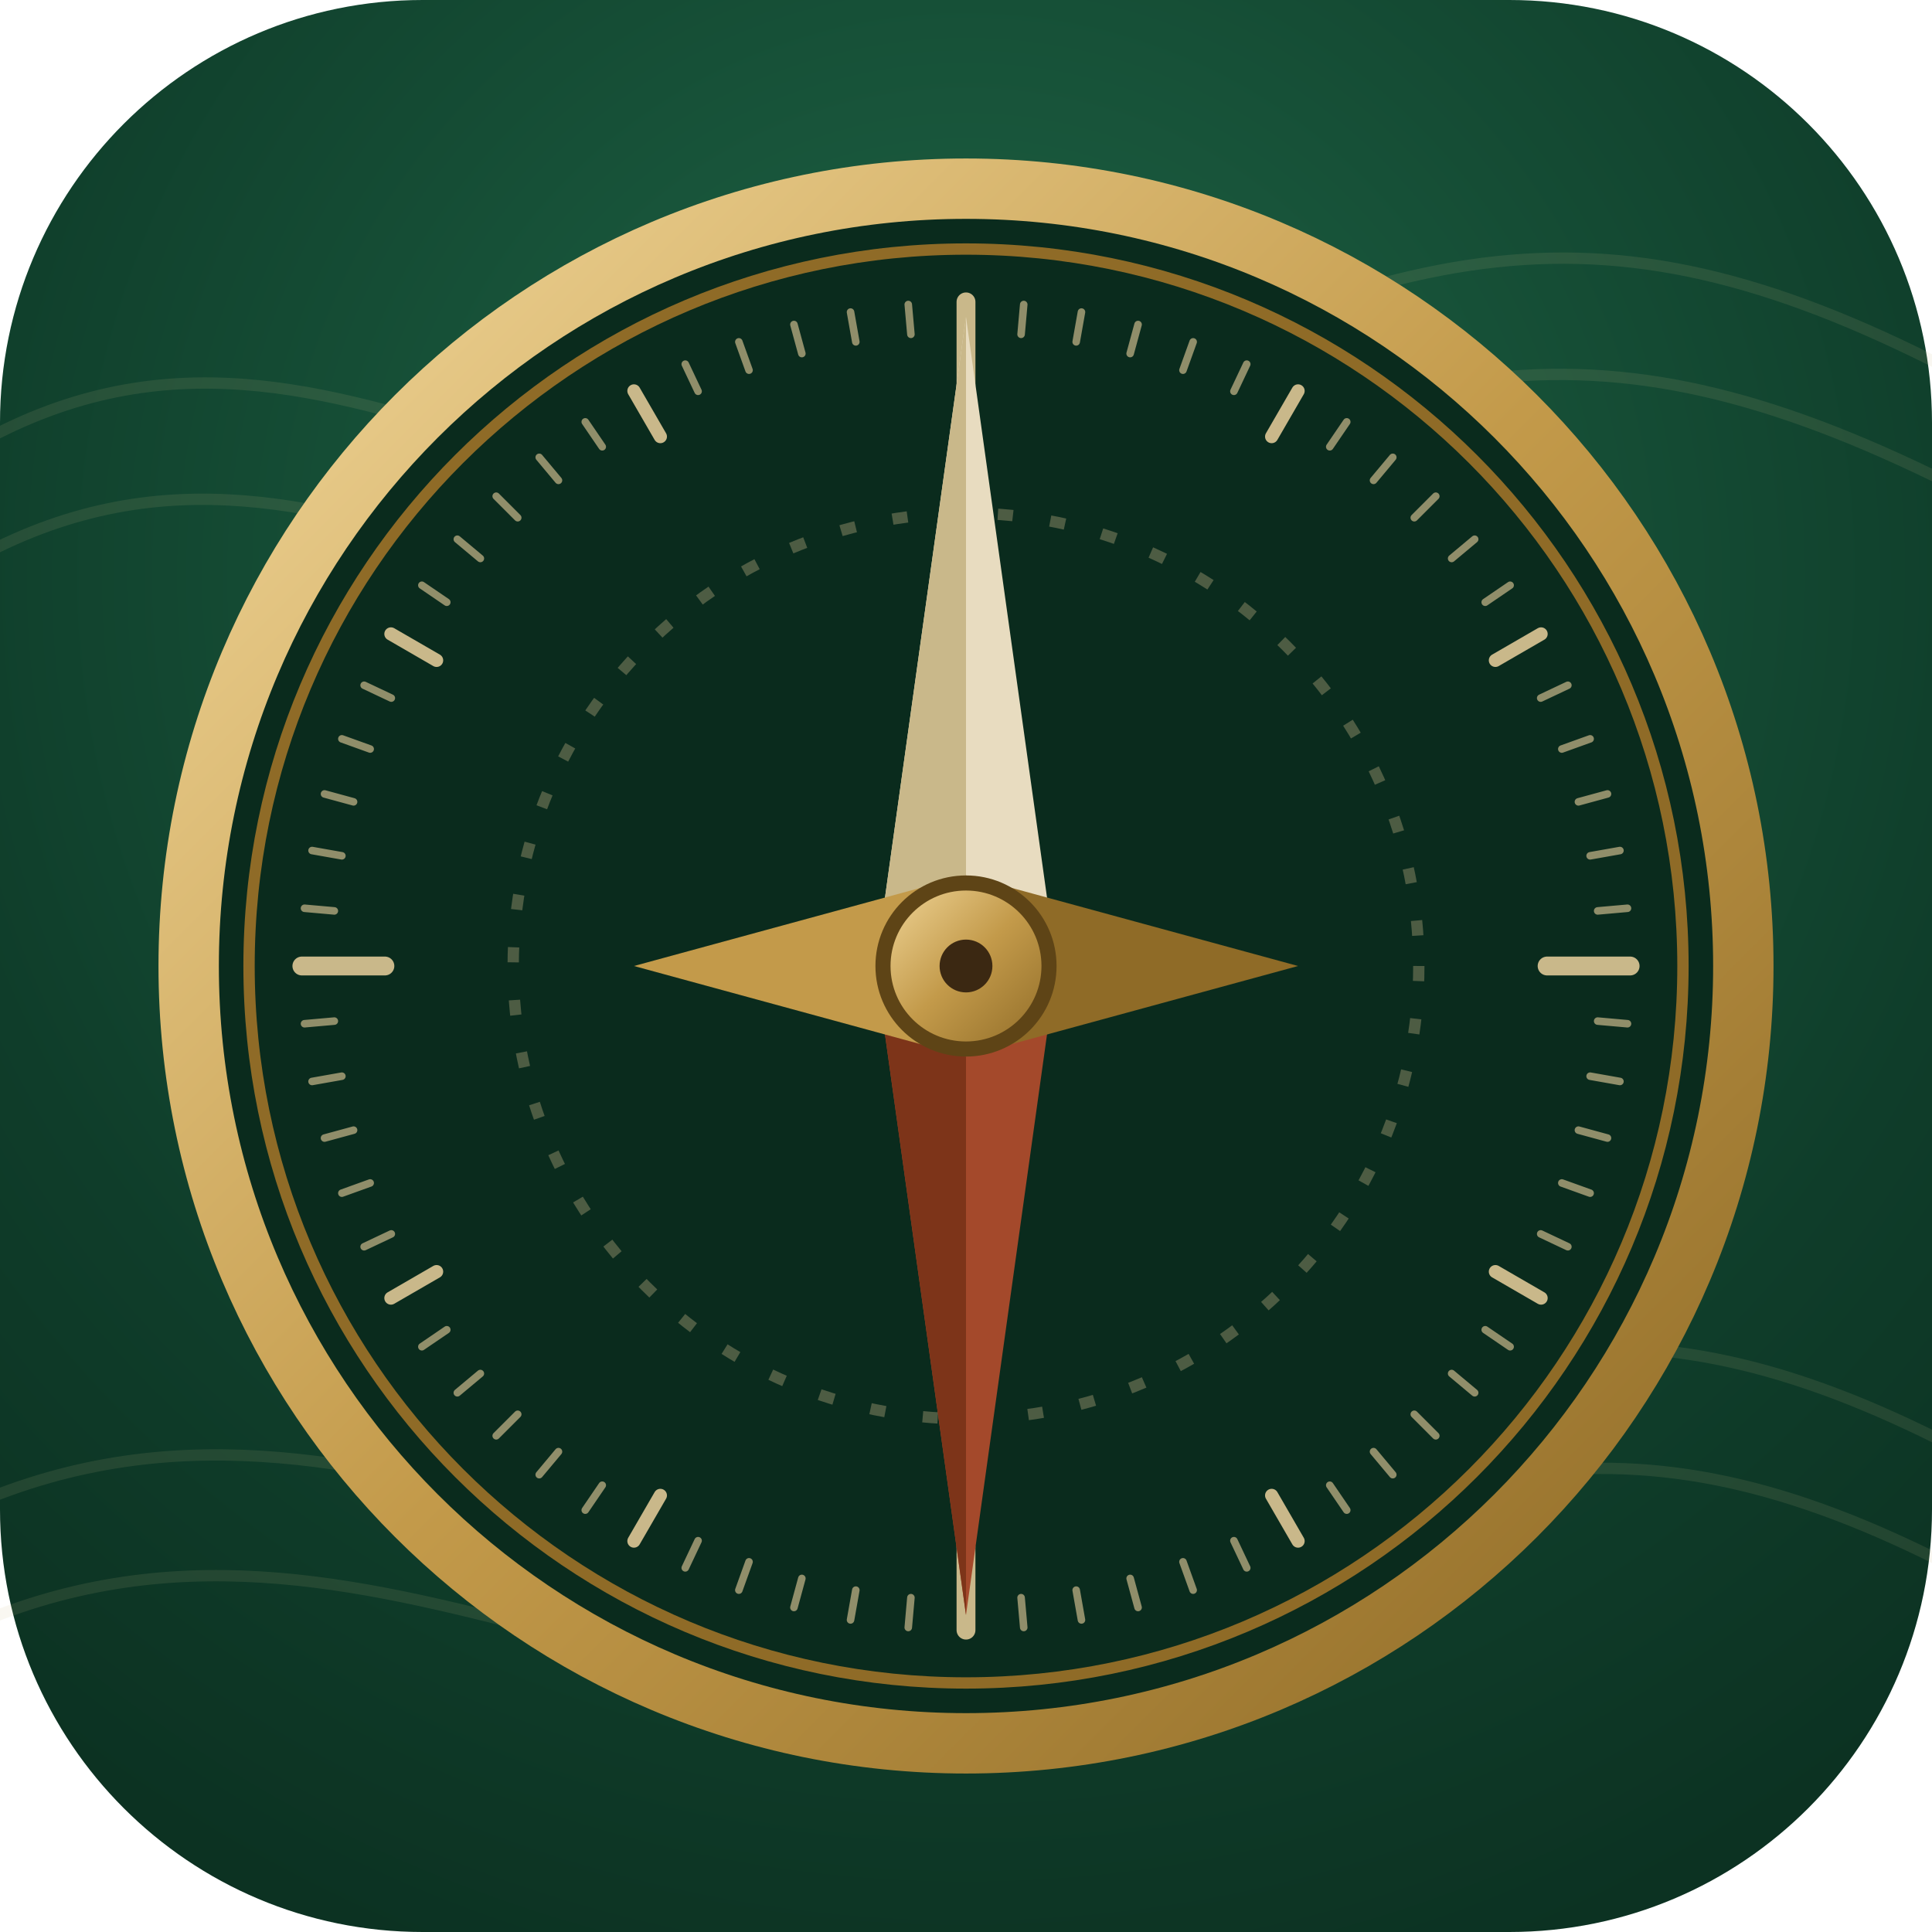
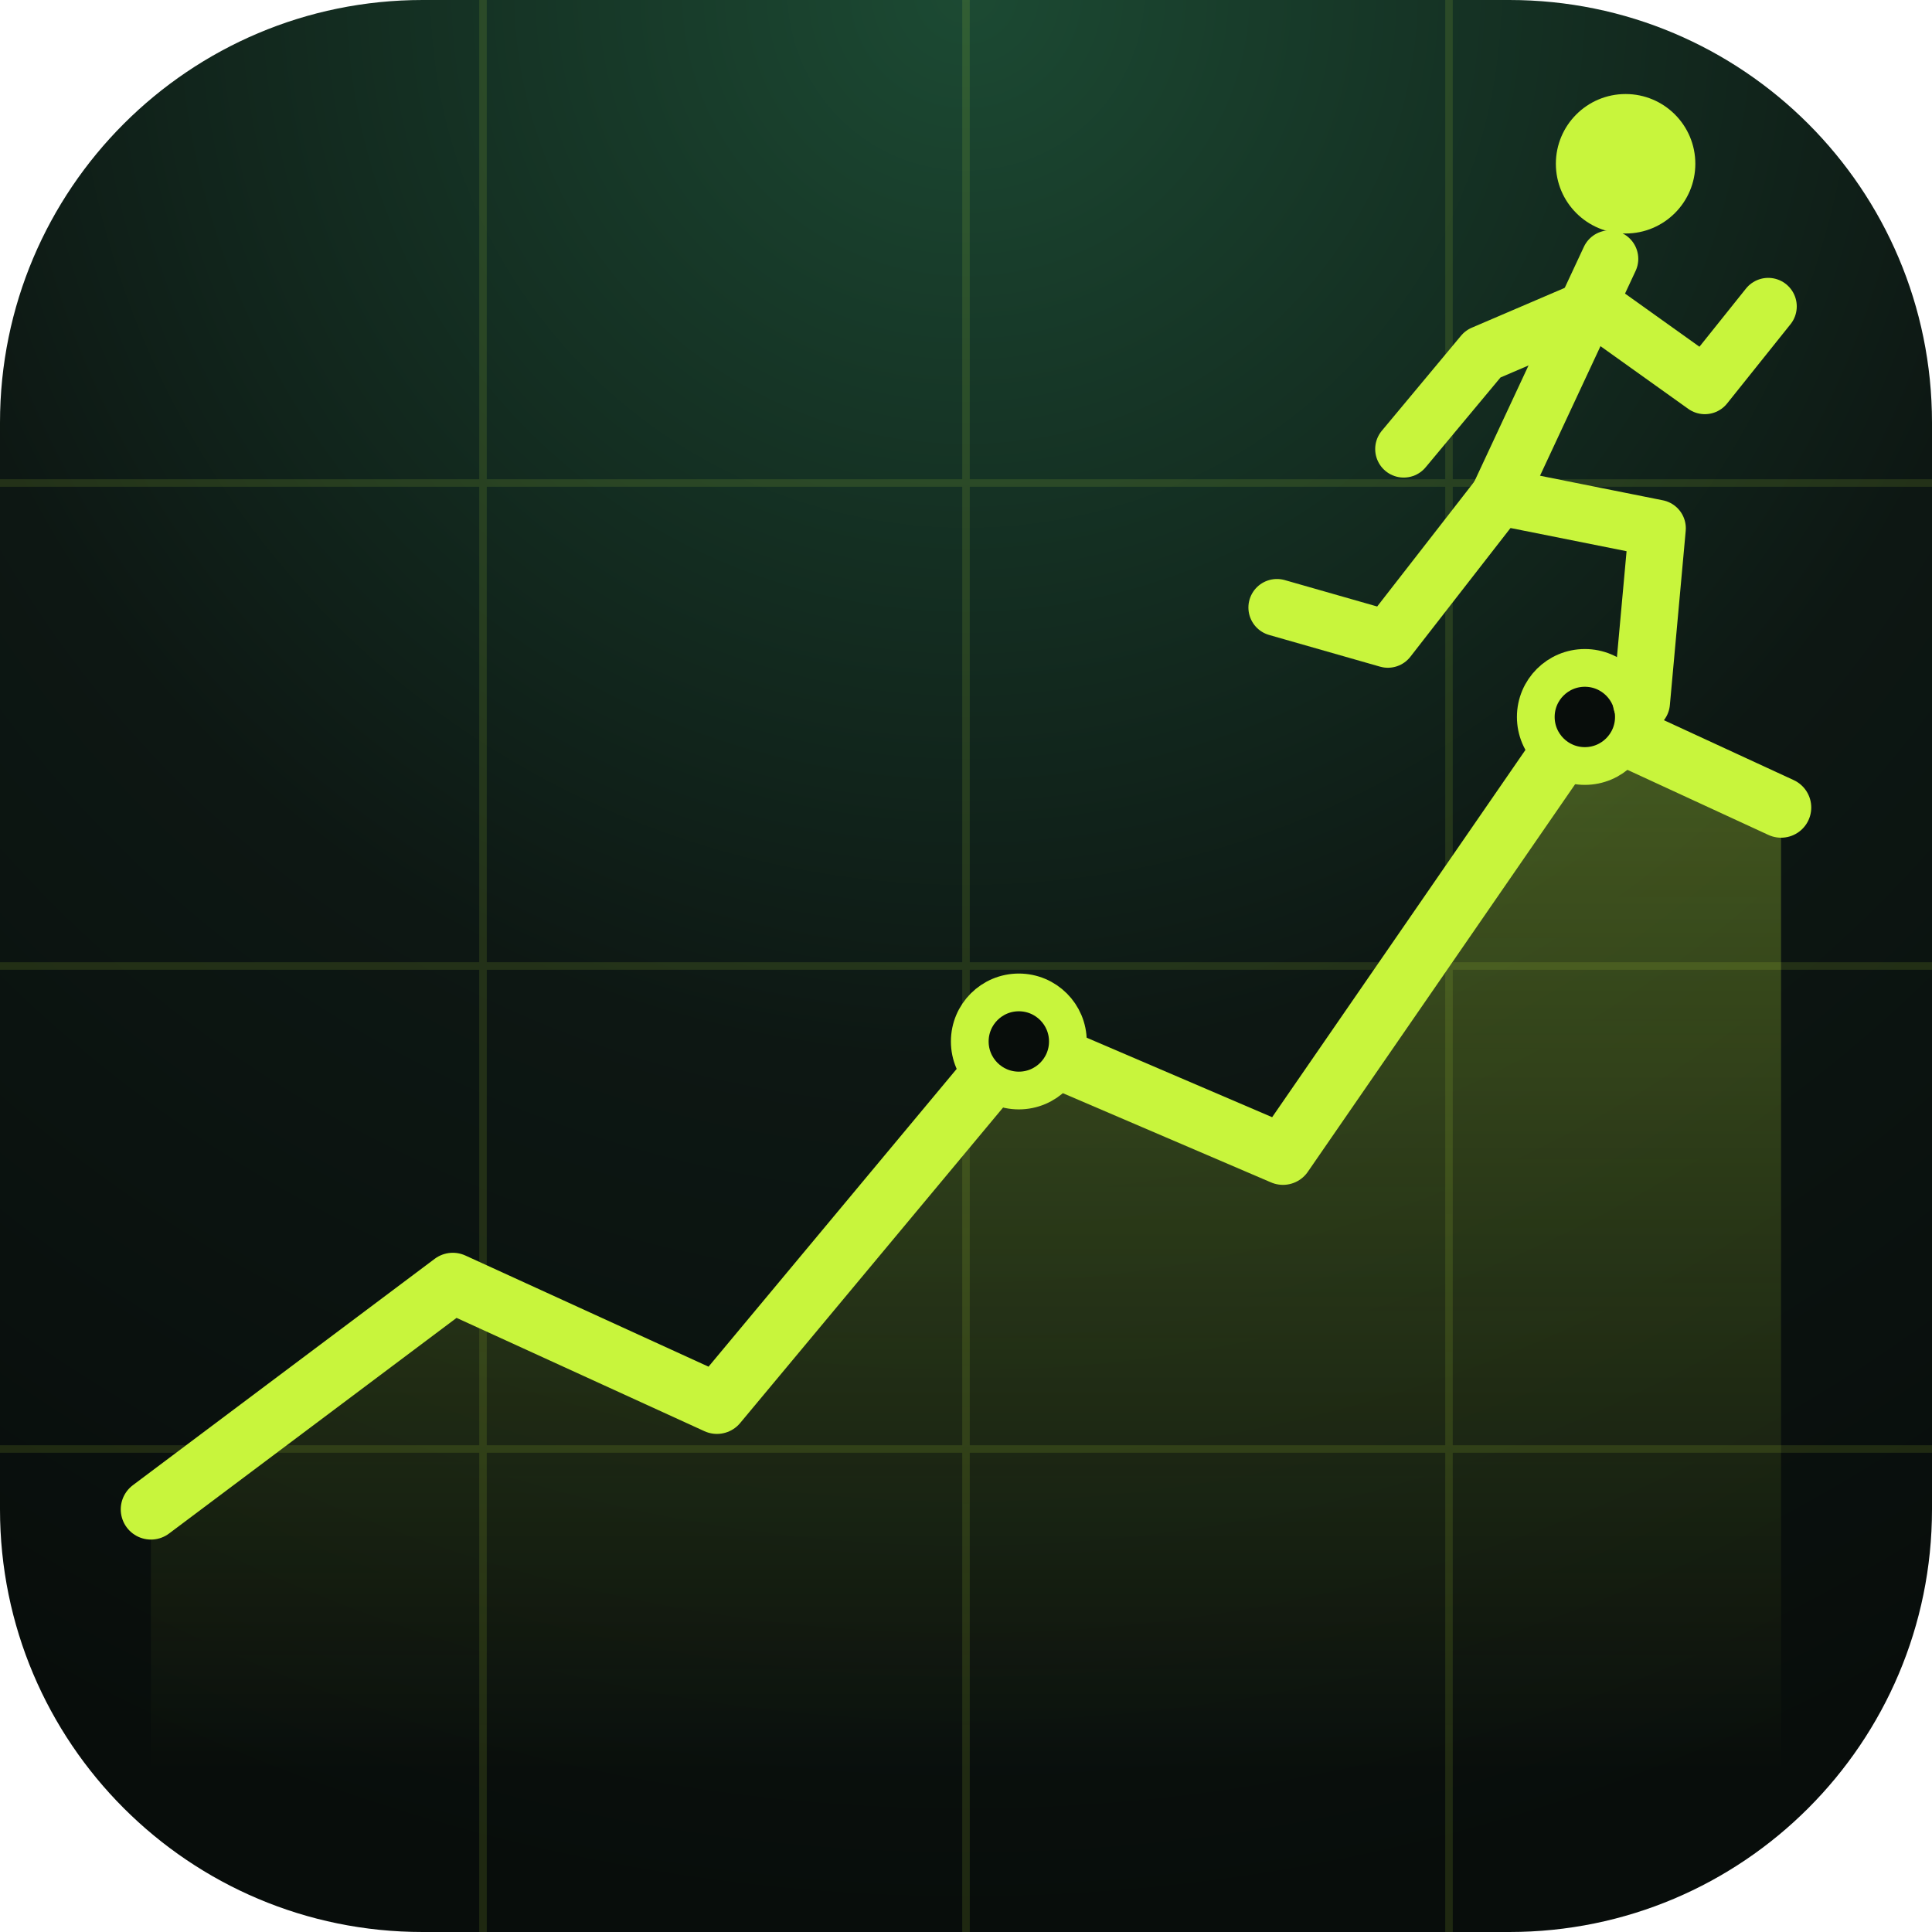
<svg xmlns="http://www.w3.org/2000/svg" viewBox="0 0 512 512">
  <defs>
-     <radialGradient id="bg" cx="50%" cy="30%" r="90%">
-       <stop offset="0" stop-color="#1f6747" />
-       <stop offset=".6" stop-color="#0f3d2a" />
-       <stop offset="1" stop-color="#0a2b1d" />
+     <radialGradient id="bg" cx="50%" cy="0%" r="100%">
+       <stop offset="0" stop-color="#1c4a33" />
+       <stop offset=".55" stop-color="#0d1713" />
+       <stop offset="1" stop-color="#080d0b" />
    </radialGradient>
-     <linearGradient id="br" x1="0" y1="0" x2="1" y2="1">
-       <stop offset="0" stop-color="#f1d79a" />
-       <stop offset=".5" stop-color="#c39a4a" />
-       <stop offset="1" stop-color="#8f6b27" />
+     <linearGradient id="ar" x1="0" y1="0" x2="0" y2="1">
+       <stop offset="0" stop-color="#c8f53c" stop-opacity=".3" />
+       <stop offset="1" stop-color="#c8f53c" stop-opacity="0" />
    </linearGradient>
  </defs>
  <rect width="512" height="512" rx="112" fill="url(#bg)" />
-   <g fill="none" stroke="#c9b88a" stroke-opacity=".12" stroke-width="3">
-     <path d="M-10 120C90 60 160 170 270 115S430 50 530 105" />
-     <path d="M-10 150C90 92 160 200 270 145S430 82 530 135" />
-     <path d="M-10 400C100 350 190 450 290 400S440 340 530 390" />
-     <path d="M-10 432C100 382 190 482 290 432S440 372 530 422" />
-   </g>
  <g transform="translate(256 256) scale(1) translate(-256 -256)">
-     <circle cx="256" cy="256" r="206" fill="#0a2b1d" stroke="url(#br)" stroke-width="16" />
-     <circle cx="256" cy="256" r="190" fill="none" stroke="#8f6b27" stroke-width="3" />
-     <line x1="256.0" y1="80.0" x2="256.0" y2="102.0" stroke="#c9b88a" stroke-width="5" stroke-linecap="round" opacity="1" />
-     <line x1="271.3" y1="80.7" x2="270.6" y2="88.6" stroke="#c9b88a" stroke-width="2" stroke-linecap="round" opacity="0.7" />
-     <line x1="286.6" y1="82.7" x2="285.2" y2="90.6" stroke="#c9b88a" stroke-width="2" stroke-linecap="round" opacity="0.7" />
-     <line x1="301.6" y1="86.0" x2="299.5" y2="93.7" stroke="#c9b88a" stroke-width="2" stroke-linecap="round" opacity="0.7" />
-     <line x1="316.2" y1="90.6" x2="313.5" y2="98.1" stroke="#c9b88a" stroke-width="2" stroke-linecap="round" opacity="0.7" />
-     <line x1="330.4" y1="96.5" x2="327.0" y2="103.7" stroke="#c9b88a" stroke-width="2" stroke-linecap="round" opacity="0.7" />
-     <line x1="344.0" y1="103.6" x2="337.0" y2="115.7" stroke="#c9b88a" stroke-width="3.5" stroke-linecap="round" opacity="1" />
-     <line x1="356.9" y1="111.8" x2="352.4" y2="118.4" stroke="#c9b88a" stroke-width="2" stroke-linecap="round" opacity="0.7" />
-     <line x1="369.1" y1="121.2" x2="364.0" y2="127.3" stroke="#c9b88a" stroke-width="2" stroke-linecap="round" opacity="0.7" />
-     <line x1="380.5" y1="131.5" x2="374.8" y2="137.2" stroke="#c9b88a" stroke-width="2" stroke-linecap="round" opacity="0.7" />
-     <line x1="390.8" y1="142.9" x2="384.7" y2="148.0" stroke="#c9b88a" stroke-width="2" stroke-linecap="round" opacity="0.7" />
-     <line x1="400.2" y1="155.1" x2="393.6" y2="159.6" stroke="#c9b88a" stroke-width="2" stroke-linecap="round" opacity="0.7" />
-     <line x1="408.4" y1="168.0" x2="396.3" y2="175.0" stroke="#c9b88a" stroke-width="3.5" stroke-linecap="round" opacity="1" />
-     <line x1="415.5" y1="181.6" x2="408.3" y2="185.0" stroke="#c9b88a" stroke-width="2" stroke-linecap="round" opacity="0.7" />
-     <line x1="421.4" y1="195.8" x2="413.9" y2="198.5" stroke="#c9b88a" stroke-width="2" stroke-linecap="round" opacity="0.7" />
-     <line x1="426.0" y1="210.4" x2="418.3" y2="212.5" stroke="#c9b88a" stroke-width="2" stroke-linecap="round" opacity="0.7" />
-     <line x1="429.3" y1="225.4" x2="421.4" y2="226.8" stroke="#c9b88a" stroke-width="2" stroke-linecap="round" opacity="0.7" />
-     <line x1="431.3" y1="240.7" x2="423.4" y2="241.4" stroke="#c9b88a" stroke-width="2" stroke-linecap="round" opacity="0.7" />
-     <line x1="432.0" y1="256.0" x2="410.0" y2="256.0" stroke="#c9b88a" stroke-width="5" stroke-linecap="round" opacity="1" />
-     <line x1="431.3" y1="271.3" x2="423.4" y2="270.6" stroke="#c9b88a" stroke-width="2" stroke-linecap="round" opacity="0.7" />
-     <line x1="429.3" y1="286.6" x2="421.4" y2="285.2" stroke="#c9b88a" stroke-width="2" stroke-linecap="round" opacity="0.7" />
-     <line x1="426.0" y1="301.6" x2="418.3" y2="299.5" stroke="#c9b88a" stroke-width="2" stroke-linecap="round" opacity="0.7" />
-     <line x1="421.4" y1="316.2" x2="413.9" y2="313.5" stroke="#c9b88a" stroke-width="2" stroke-linecap="round" opacity="0.7" />
-     <line x1="415.5" y1="330.4" x2="408.3" y2="327.0" stroke="#c9b88a" stroke-width="2" stroke-linecap="round" opacity="0.7" />
-     <line x1="408.4" y1="344.0" x2="396.3" y2="337.0" stroke="#c9b88a" stroke-width="3.5" stroke-linecap="round" opacity="1" />
-     <line x1="400.2" y1="356.9" x2="393.6" y2="352.4" stroke="#c9b88a" stroke-width="2" stroke-linecap="round" opacity="0.7" />
-     <line x1="390.8" y1="369.1" x2="384.7" y2="364.0" stroke="#c9b88a" stroke-width="2" stroke-linecap="round" opacity="0.7" />
-     <line x1="380.5" y1="380.5" x2="374.8" y2="374.8" stroke="#c9b88a" stroke-width="2" stroke-linecap="round" opacity="0.7" />
-     <line x1="369.1" y1="390.8" x2="364.0" y2="384.7" stroke="#c9b88a" stroke-width="2" stroke-linecap="round" opacity="0.7" />
-     <line x1="356.9" y1="400.2" x2="352.4" y2="393.6" stroke="#c9b88a" stroke-width="2" stroke-linecap="round" opacity="0.7" />
-     <line x1="344.0" y1="408.4" x2="337.0" y2="396.3" stroke="#c9b88a" stroke-width="3.5" stroke-linecap="round" opacity="1" />
-     <line x1="330.4" y1="415.5" x2="327.0" y2="408.3" stroke="#c9b88a" stroke-width="2" stroke-linecap="round" opacity="0.7" />
-     <line x1="316.2" y1="421.4" x2="313.5" y2="413.9" stroke="#c9b88a" stroke-width="2" stroke-linecap="round" opacity="0.7" />
-     <line x1="301.6" y1="426.0" x2="299.5" y2="418.3" stroke="#c9b88a" stroke-width="2" stroke-linecap="round" opacity="0.7" />
-     <line x1="286.6" y1="429.3" x2="285.2" y2="421.4" stroke="#c9b88a" stroke-width="2" stroke-linecap="round" opacity="0.7" />
-     <line x1="271.3" y1="431.3" x2="270.6" y2="423.4" stroke="#c9b88a" stroke-width="2" stroke-linecap="round" opacity="0.7" />
-     <line x1="256.0" y1="432.0" x2="256.0" y2="410.0" stroke="#c9b88a" stroke-width="5" stroke-linecap="round" opacity="1" />
-     <line x1="240.7" y1="431.3" x2="241.4" y2="423.4" stroke="#c9b88a" stroke-width="2" stroke-linecap="round" opacity="0.7" />
-     <line x1="225.4" y1="429.3" x2="226.8" y2="421.4" stroke="#c9b88a" stroke-width="2" stroke-linecap="round" opacity="0.7" />
-     <line x1="210.4" y1="426.0" x2="212.5" y2="418.3" stroke="#c9b88a" stroke-width="2" stroke-linecap="round" opacity="0.7" />
-     <line x1="195.8" y1="421.4" x2="198.5" y2="413.9" stroke="#c9b88a" stroke-width="2" stroke-linecap="round" opacity="0.7" />
-     <line x1="181.6" y1="415.5" x2="185.0" y2="408.3" stroke="#c9b88a" stroke-width="2" stroke-linecap="round" opacity="0.7" />
-     <line x1="168.0" y1="408.4" x2="175.0" y2="396.3" stroke="#c9b88a" stroke-width="3.5" stroke-linecap="round" opacity="1" />
-     <line x1="155.1" y1="400.2" x2="159.6" y2="393.6" stroke="#c9b88a" stroke-width="2" stroke-linecap="round" opacity="0.7" />
-     <line x1="142.9" y1="390.8" x2="148.0" y2="384.7" stroke="#c9b88a" stroke-width="2" stroke-linecap="round" opacity="0.7" />
-     <line x1="131.5" y1="380.5" x2="137.2" y2="374.8" stroke="#c9b88a" stroke-width="2" stroke-linecap="round" opacity="0.7" />
-     <line x1="121.2" y1="369.1" x2="127.3" y2="364.0" stroke="#c9b88a" stroke-width="2" stroke-linecap="round" opacity="0.7" />
-     <line x1="111.8" y1="356.9" x2="118.4" y2="352.4" stroke="#c9b88a" stroke-width="2" stroke-linecap="round" opacity="0.7" />
-     <line x1="103.6" y1="344.0" x2="115.7" y2="337.0" stroke="#c9b88a" stroke-width="3.5" stroke-linecap="round" opacity="1" />
-     <line x1="96.5" y1="330.4" x2="103.7" y2="327.0" stroke="#c9b88a" stroke-width="2" stroke-linecap="round" opacity="0.7" />
-     <line x1="90.6" y1="316.2" x2="98.1" y2="313.5" stroke="#c9b88a" stroke-width="2" stroke-linecap="round" opacity="0.7" />
-     <line x1="86.0" y1="301.6" x2="93.7" y2="299.5" stroke="#c9b88a" stroke-width="2" stroke-linecap="round" opacity="0.7" />
-     <line x1="82.7" y1="286.6" x2="90.6" y2="285.2" stroke="#c9b88a" stroke-width="2" stroke-linecap="round" opacity="0.7" />
-     <line x1="80.7" y1="271.3" x2="88.6" y2="270.6" stroke="#c9b88a" stroke-width="2" stroke-linecap="round" opacity="0.7" />
-     <line x1="80.0" y1="256.0" x2="102.0" y2="256.0" stroke="#c9b88a" stroke-width="5" stroke-linecap="round" opacity="1" />
-     <line x1="80.7" y1="240.7" x2="88.6" y2="241.4" stroke="#c9b88a" stroke-width="2" stroke-linecap="round" opacity="0.7" />
-     <line x1="82.7" y1="225.4" x2="90.6" y2="226.8" stroke="#c9b88a" stroke-width="2" stroke-linecap="round" opacity="0.7" />
-     <line x1="86.0" y1="210.4" x2="93.7" y2="212.5" stroke="#c9b88a" stroke-width="2" stroke-linecap="round" opacity="0.7" />
-     <line x1="90.6" y1="195.8" x2="98.1" y2="198.5" stroke="#c9b88a" stroke-width="2" stroke-linecap="round" opacity="0.7" />
-     <line x1="96.5" y1="181.6" x2="103.7" y2="185.0" stroke="#c9b88a" stroke-width="2" stroke-linecap="round" opacity="0.7" />
-     <line x1="103.6" y1="168.0" x2="115.7" y2="175.0" stroke="#c9b88a" stroke-width="3.5" stroke-linecap="round" opacity="1" />
-     <line x1="111.8" y1="155.1" x2="118.4" y2="159.6" stroke="#c9b88a" stroke-width="2" stroke-linecap="round" opacity="0.7" />
-     <line x1="121.2" y1="142.9" x2="127.3" y2="148.0" stroke="#c9b88a" stroke-width="2" stroke-linecap="round" opacity="0.7" />
-     <line x1="131.5" y1="131.5" x2="137.2" y2="137.2" stroke="#c9b88a" stroke-width="2" stroke-linecap="round" opacity="0.7" />
-     <line x1="142.9" y1="121.2" x2="148.0" y2="127.3" stroke="#c9b88a" stroke-width="2" stroke-linecap="round" opacity="0.7" />
-     <line x1="155.1" y1="111.8" x2="159.6" y2="118.4" stroke="#c9b88a" stroke-width="2" stroke-linecap="round" opacity="0.7" />
-     <line x1="168.0" y1="103.6" x2="175.0" y2="115.7" stroke="#c9b88a" stroke-width="3.5" stroke-linecap="round" opacity="1" />
-     <line x1="181.6" y1="96.5" x2="185.0" y2="103.7" stroke="#c9b88a" stroke-width="2" stroke-linecap="round" opacity="0.7" />
-     <line x1="195.8" y1="90.6" x2="198.5" y2="98.1" stroke="#c9b88a" stroke-width="2" stroke-linecap="round" opacity="0.7" />
-     <line x1="210.4" y1="86.0" x2="212.5" y2="93.7" stroke="#c9b88a" stroke-width="2" stroke-linecap="round" opacity="0.7" />
-     <line x1="225.4" y1="82.7" x2="226.8" y2="90.6" stroke="#c9b88a" stroke-width="2" stroke-linecap="round" opacity="0.7" />
-     <line x1="240.7" y1="80.7" x2="241.4" y2="88.6" stroke="#c9b88a" stroke-width="2" stroke-linecap="round" opacity="0.7" />
-     <circle cx="256" cy="256" r="120" fill="none" stroke="#c9b88a" stroke-opacity=".35" stroke-width="3" stroke-dasharray="4 10" />
-     <polygon points="256,84 280,256 256,256 232,256" fill="#e8dcc0" />
-     <polygon points="256,84 232,256 256,256" fill="#c9b88a" />
-     <polygon points="256,428 232,256 280,256" fill="#a4492b" />
-     <polygon points="256,428 256,256 232,256" fill="#7d3419" />
-     <polygon points="168,256 256,232 256,280" fill="#c39a4a" />
-     <polygon points="344,256 256,280 256,232" fill="#8f6b27" />
-     <circle cx="256" cy="256" r="22" fill="url(#br)" stroke="#5e4416" stroke-width="4" />
-     <circle cx="256" cy="256" r="7" fill="#3b2812" />
+     <g stroke="#c8f53c" stroke-opacity=".12" stroke-width="2">
+       <path d="M0 128H512M0 256H512M0 384H512M128 0V512M256 0V512M384 0V512" />
+     </g>
+     <path d="M40 400L120 340L190 372L270 276L340 306L420 190L472 214V470H40Z" fill="url(#ar)" />
+     <path d="M40 400L120 340L190 372L270 276L340 306L420 190L472 214" fill="none" stroke="#c8f53c" stroke-width="16" stroke-linejoin="round" stroke-linecap="round" />
+     <g fill="#080d0b" stroke="#c8f53c" stroke-width="10">
+       <circle cx="270" cy="276" r="13" />
+       <circle cx="420" cy="190" r="13" />
+     </g>
+     <g transform="translate(330,14) scale(4.2)" fill="none" stroke="#c8f53c" stroke-width="3.6" stroke-linecap="round" stroke-linejoin="round">
+       <circle cx="24" cy="7" r="4.4" fill="#c8f53c" stroke="none" />
+       <path d="M23 13L16 28" />
+       <path d="M16 28L26 30L25 41" />
+       <path d="M16 28L9 37L2 35" />
+       <path d="M22 16L29 21L33 16" />
+       <path d="M22 16L15 19L10 25" />
+     </g>
  </g>
</svg>
